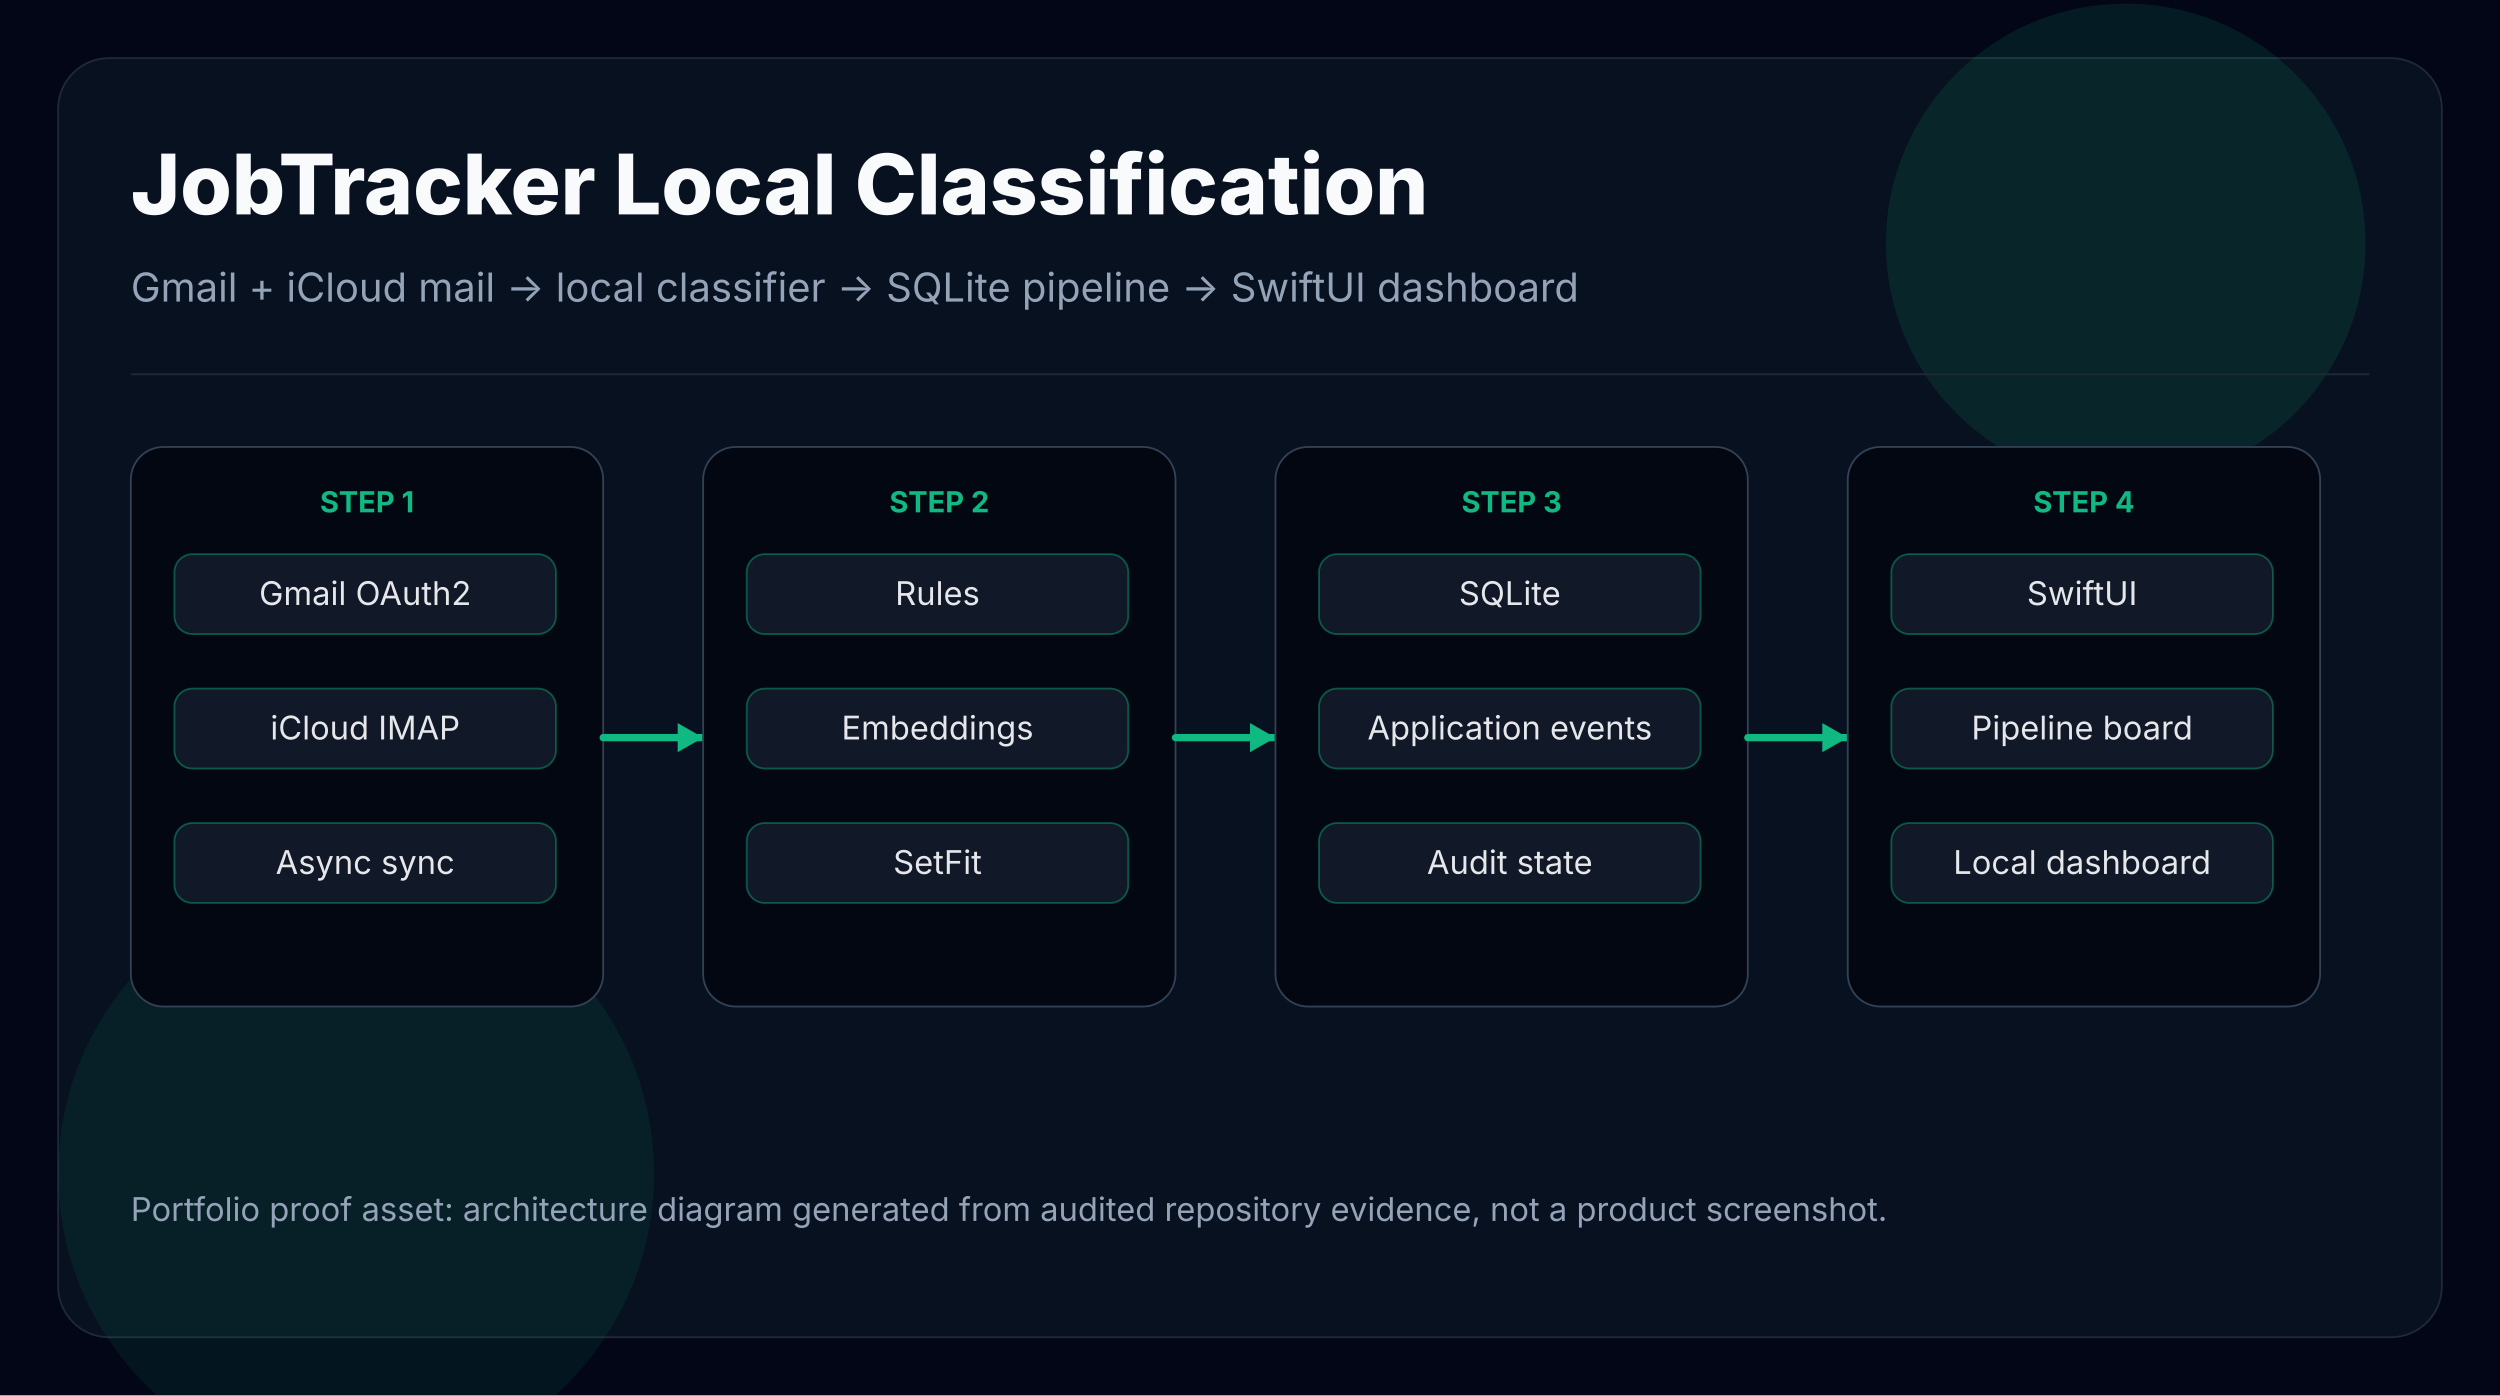
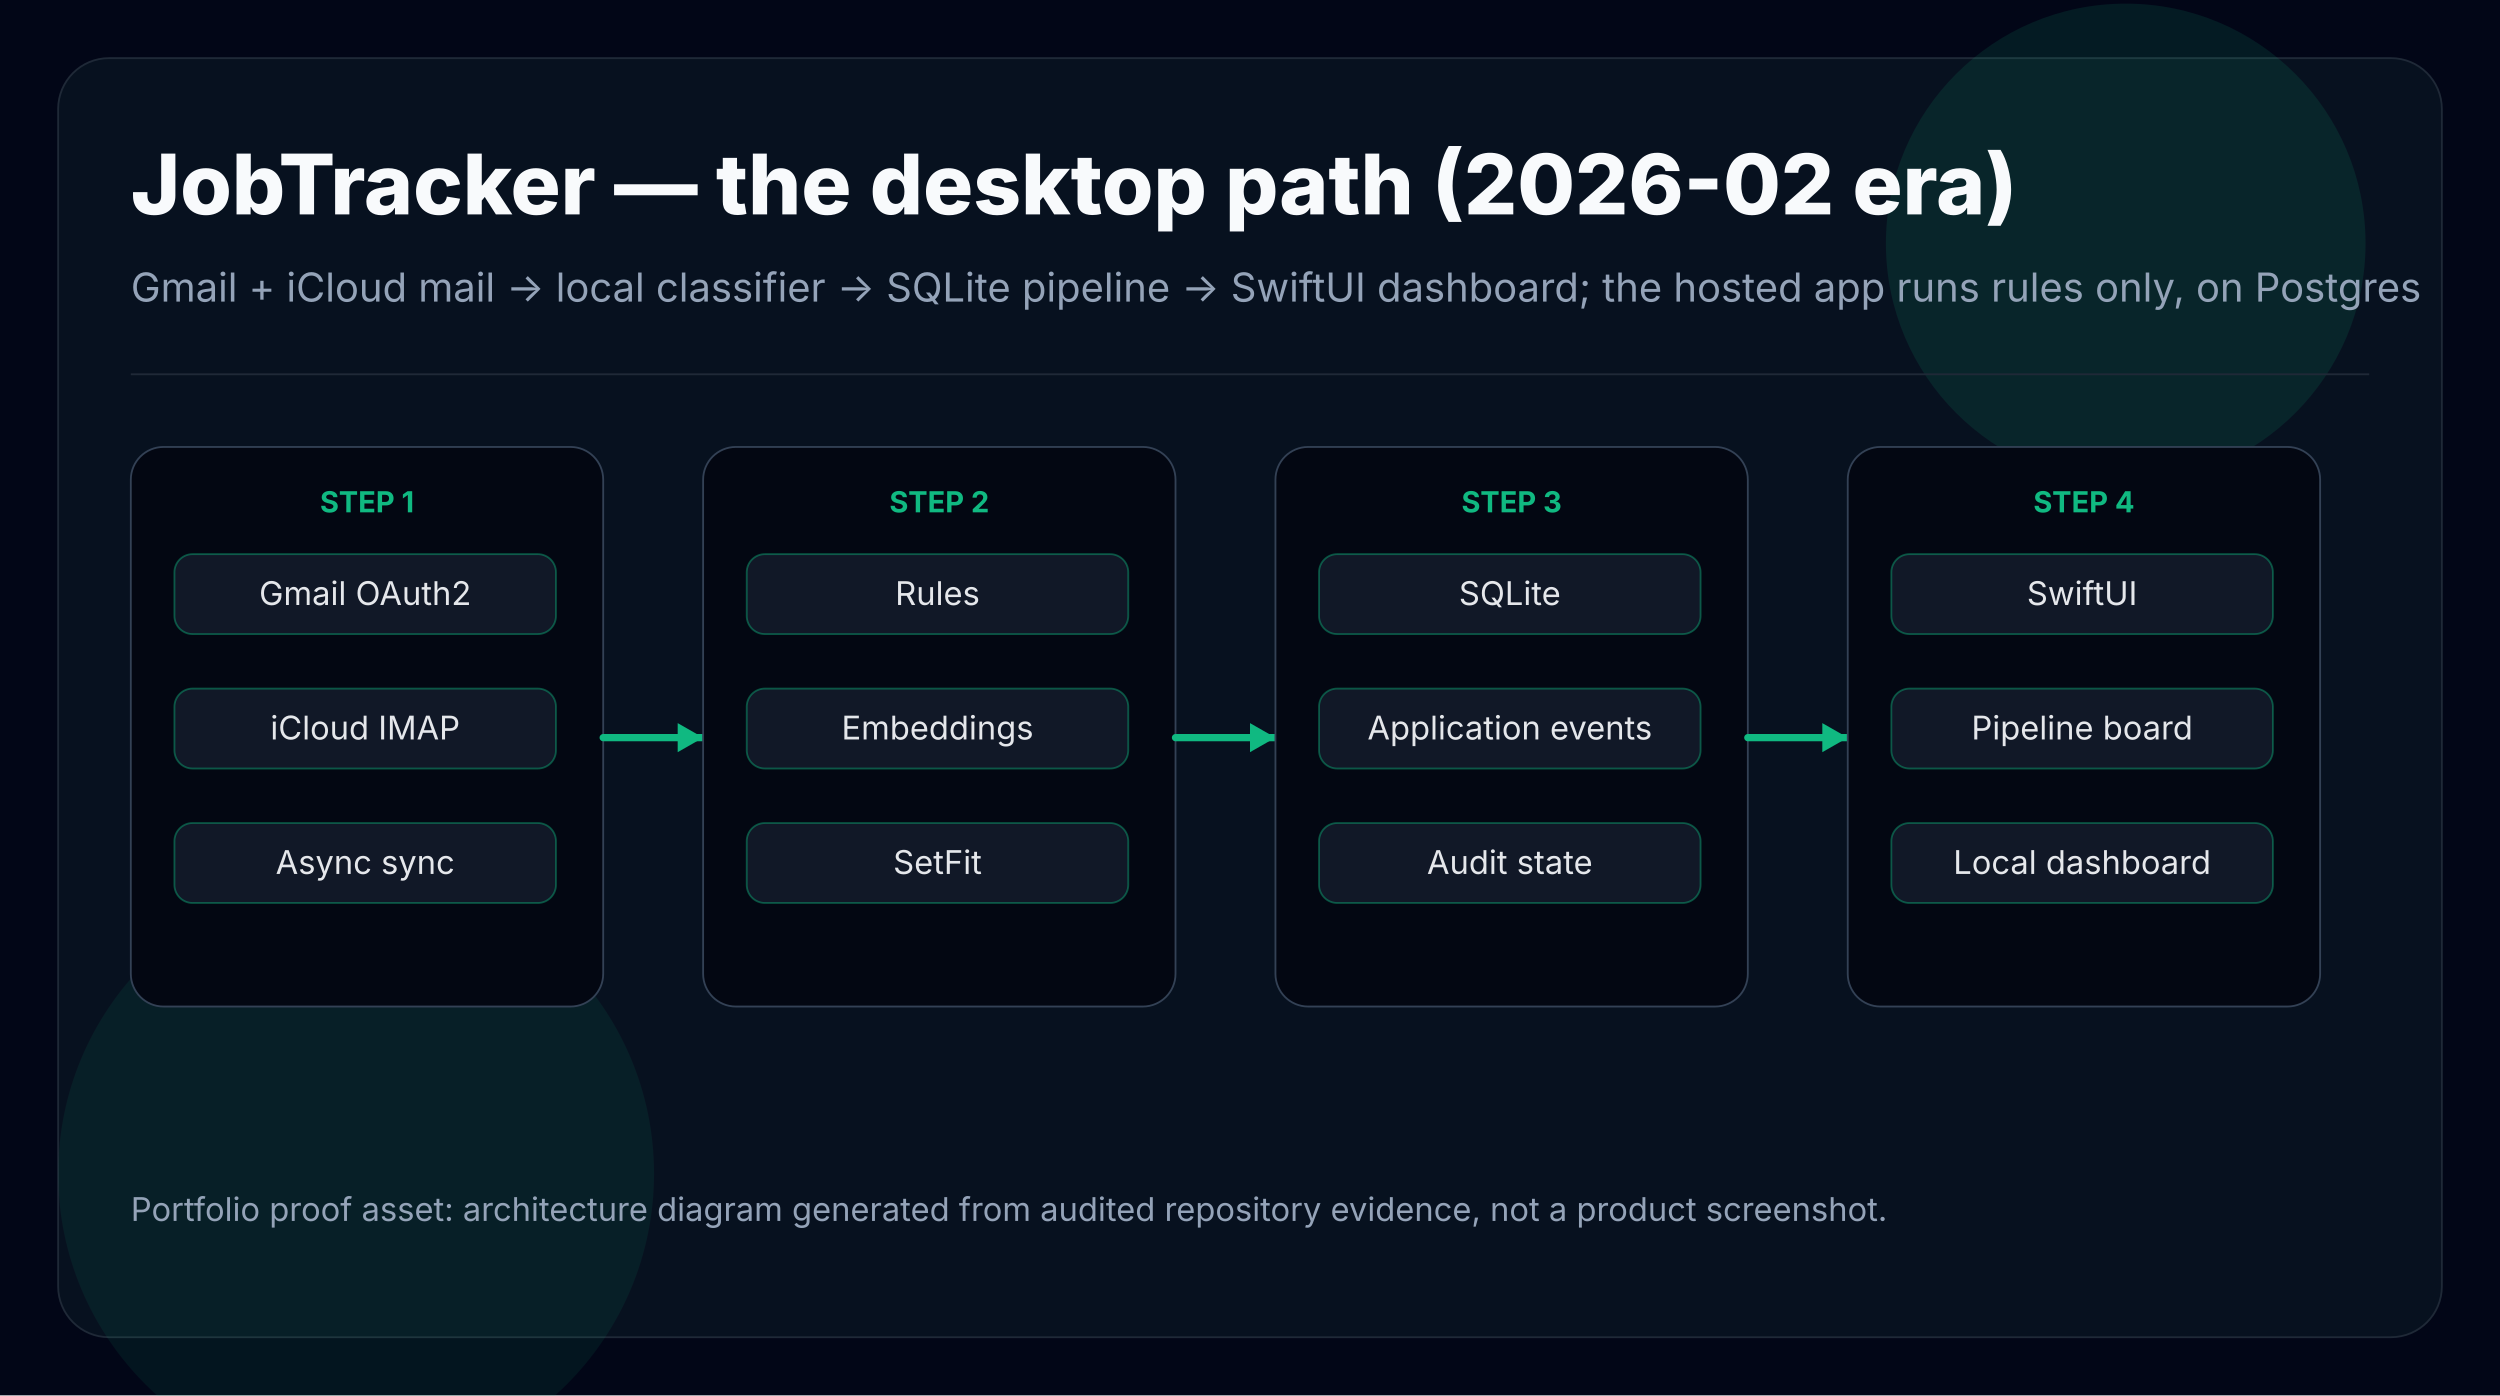
<svg xmlns="http://www.w3.org/2000/svg" width="1376" height="768" viewBox="0 0 1376 768" role="img" aria-labelledby="title desc">
  <rect width="1376" height="768" fill="#020617" />
  <rect x="32" y="32" width="1312" height="704" rx="28" fill="#07111f" stroke="#1f2937" />
  <circle cx="1170" cy="134" r="132" fill="#10b981" opacity="0.12" />
  <circle cx="196" cy="646" r="164" fill="#10b981" opacity="0.08" />
-   <text x="72" y="118" font-family="Inter, Arial, sans-serif" font-size="46" font-weight="800" fill="#f8fafc">JobTracker Local Classification</text>
-   <text x="72" y="166" font-family="Inter, Arial, sans-serif" font-size="22" fill="#94a3b8">Gmail + iCloud mail -&gt; local classifier -&gt; SQLite pipeline -&gt; SwiftUI dashboard</text>
+   <text x="72" y="118" font-family="Inter, Arial, sans-serif" font-size="46" font-weight="800" fill="#f8fafc">JobTracker — the desktop path (2026-02 era)</text>
+   <text x="72" y="166" font-family="Inter, Arial, sans-serif" font-size="22" fill="#94a3b8">Gmail + iCloud mail -&gt; local classifier -&gt; SQLite pipeline -&gt; SwiftUI dashboard; the hosted app runs rules only, on Postgres</text>
  <line x1="72" y1="206" x2="1304" y2="206" stroke="#1f2937" />
  <g>
    <rect x="72" y="246" width="260" height="308" rx="18" fill="#030712" stroke="#334155" />
    <text x="202" y="282" text-anchor="middle" font-family="Inter, Arial, sans-serif" font-size="16" fill="#10b981" font-weight="700">STEP 1</text>
    <rect x="96" y="305" width="210" height="44" rx="10" fill="#111827" stroke="#10b981" stroke-opacity="0.42" />
    <text x="201" y="333" text-anchor="middle" font-family="Inter, Arial, sans-serif" font-size="18" fill="#e5e7eb">Gmail OAuth2</text>
    <rect x="96" y="379" width="210" height="44" rx="10" fill="#111827" stroke="#10b981" stroke-opacity="0.42" />
    <text x="201" y="407" text-anchor="middle" font-family="Inter, Arial, sans-serif" font-size="18" fill="#e5e7eb">iCloud IMAP</text>
    <rect x="96" y="453" width="210" height="44" rx="10" fill="#111827" stroke="#10b981" stroke-opacity="0.42" />
    <text x="201" y="481" text-anchor="middle" font-family="Inter, Arial, sans-serif" font-size="18" fill="#e5e7eb">Async sync</text>
    <path d="M 332 406 C 372 406, 374 406, 387 406" stroke="#10b981" stroke-width="4" stroke-linecap="round" fill="none" />
    <path d="M 387 406 l -14 -8 l 0 16 z" fill="#10b981" />
  </g>
  <g>
    <rect x="387" y="246" width="260" height="308" rx="18" fill="#030712" stroke="#334155" />
    <text x="517" y="282" text-anchor="middle" font-family="Inter, Arial, sans-serif" font-size="16" fill="#10b981" font-weight="700">STEP 2</text>
    <rect x="411" y="305" width="210" height="44" rx="10" fill="#111827" stroke="#10b981" stroke-opacity="0.42" />
    <text x="516" y="333" text-anchor="middle" font-family="Inter, Arial, sans-serif" font-size="18" fill="#e5e7eb">Rules</text>
    <rect x="411" y="379" width="210" height="44" rx="10" fill="#111827" stroke="#10b981" stroke-opacity="0.42" />
    <text x="516" y="407" text-anchor="middle" font-family="Inter, Arial, sans-serif" font-size="18" fill="#e5e7eb">Embeddings</text>
    <rect x="411" y="453" width="210" height="44" rx="10" fill="#111827" stroke="#10b981" stroke-opacity="0.42" />
    <text x="516" y="481" text-anchor="middle" font-family="Inter, Arial, sans-serif" font-size="18" fill="#e5e7eb">SetFit</text>
    <path d="M 647 406 C 687 406, 689 406, 702 406" stroke="#10b981" stroke-width="4" stroke-linecap="round" fill="none" />
    <path d="M 702 406 l -14 -8 l 0 16 z" fill="#10b981" />
  </g>
  <g>
    <rect x="702" y="246" width="260" height="308" rx="18" fill="#030712" stroke="#334155" />
    <text x="832" y="282" text-anchor="middle" font-family="Inter, Arial, sans-serif" font-size="16" fill="#10b981" font-weight="700">STEP 3</text>
    <rect x="726" y="305" width="210" height="44" rx="10" fill="#111827" stroke="#10b981" stroke-opacity="0.42" />
    <text x="831" y="333" text-anchor="middle" font-family="Inter, Arial, sans-serif" font-size="18" fill="#e5e7eb">SQLite</text>
    <rect x="726" y="379" width="210" height="44" rx="10" fill="#111827" stroke="#10b981" stroke-opacity="0.42" />
    <text x="831" y="407" text-anchor="middle" font-family="Inter, Arial, sans-serif" font-size="18" fill="#e5e7eb">Application events</text>
    <rect x="726" y="453" width="210" height="44" rx="10" fill="#111827" stroke="#10b981" stroke-opacity="0.42" />
    <text x="831" y="481" text-anchor="middle" font-family="Inter, Arial, sans-serif" font-size="18" fill="#e5e7eb">Audit state</text>
    <path d="M 962 406 C 1002 406, 1004 406, 1017 406" stroke="#10b981" stroke-width="4" stroke-linecap="round" fill="none" />
    <path d="M 1017 406 l -14 -8 l 0 16 z" fill="#10b981" />
  </g>
  <g>
    <rect x="1017" y="246" width="260" height="308" rx="18" fill="#030712" stroke="#334155" />
    <text x="1147" y="282" text-anchor="middle" font-family="Inter, Arial, sans-serif" font-size="16" fill="#10b981" font-weight="700">STEP 4</text>
    <rect x="1041" y="305" width="210" height="44" rx="10" fill="#111827" stroke="#10b981" stroke-opacity="0.42" />
    <text x="1146" y="333" text-anchor="middle" font-family="Inter, Arial, sans-serif" font-size="18" fill="#e5e7eb">SwiftUI</text>
    <rect x="1041" y="379" width="210" height="44" rx="10" fill="#111827" stroke="#10b981" stroke-opacity="0.42" />
    <text x="1146" y="407" text-anchor="middle" font-family="Inter, Arial, sans-serif" font-size="18" fill="#e5e7eb">Pipeline board</text>
    <rect x="1041" y="453" width="210" height="44" rx="10" fill="#111827" stroke="#10b981" stroke-opacity="0.42" />
    <text x="1146" y="481" text-anchor="middle" font-family="Inter, Arial, sans-serif" font-size="18" fill="#e5e7eb">Local dashboard</text>
  </g>
  <text x="72" y="672" font-family="Inter, Arial, sans-serif" font-size="18" fill="#94a3b8">Portfolio proof asset: architecture diagram generated from audited repository evidence, not a product screenshot.</text>
</svg>
